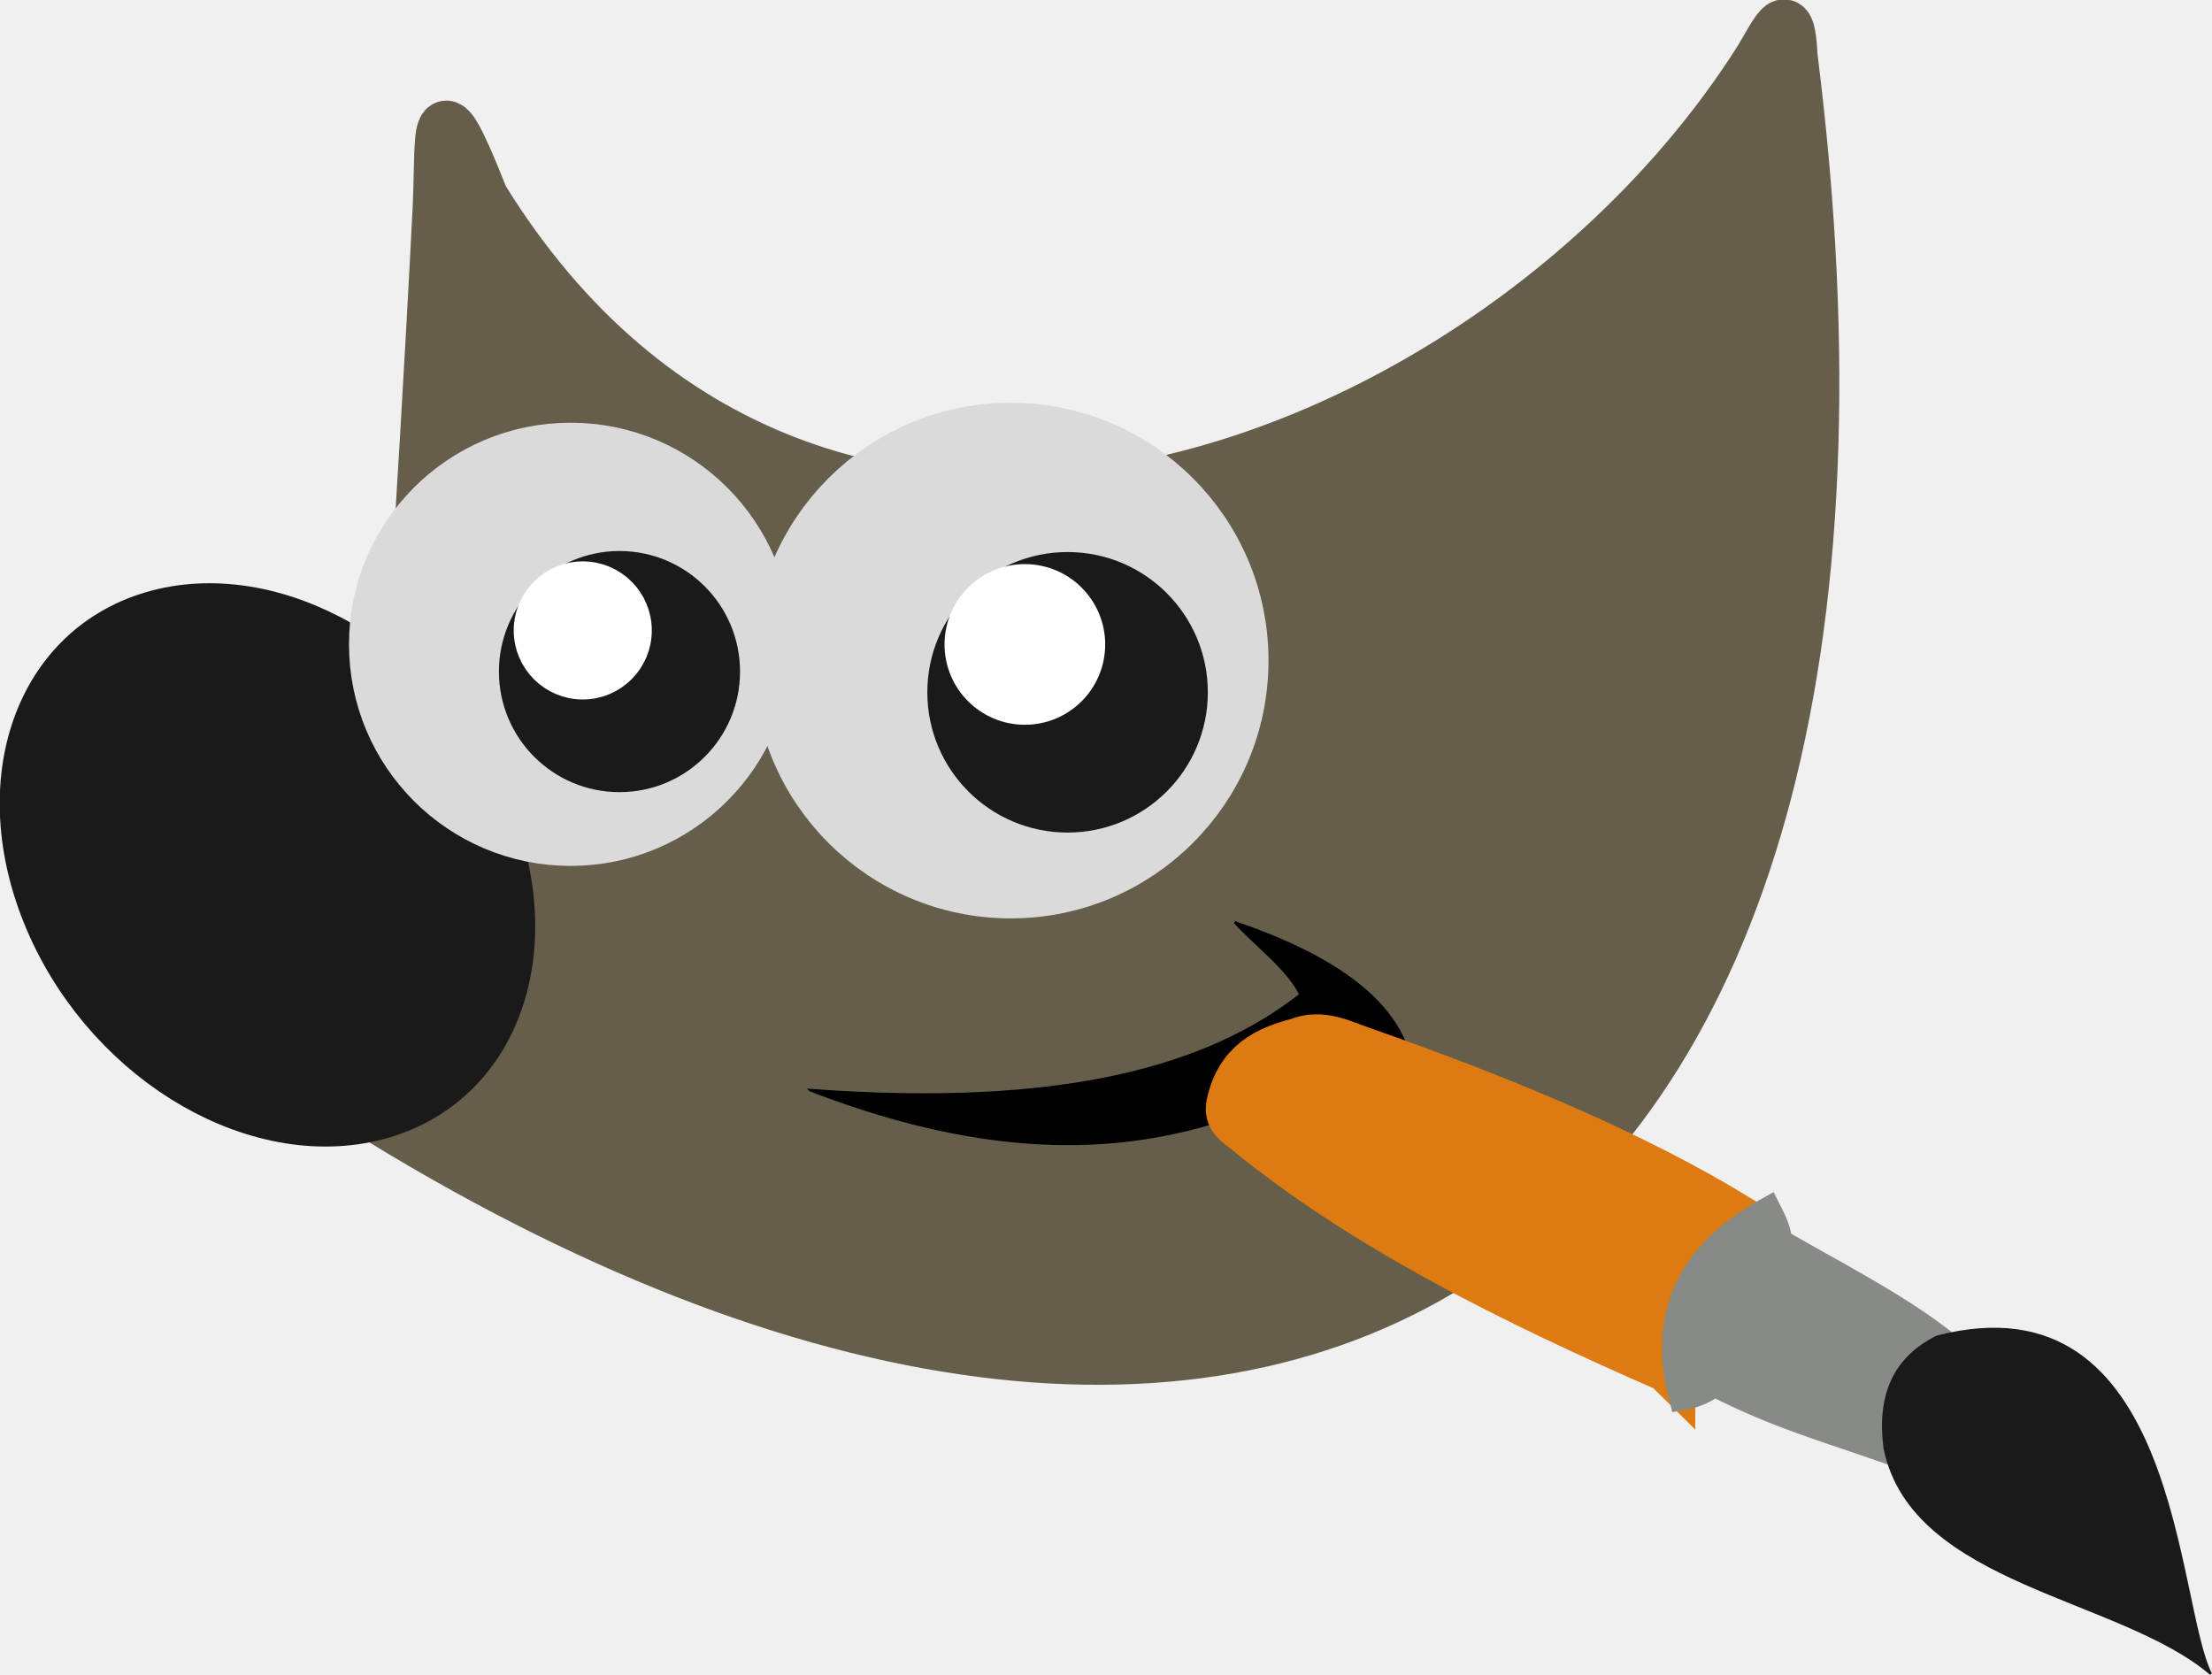
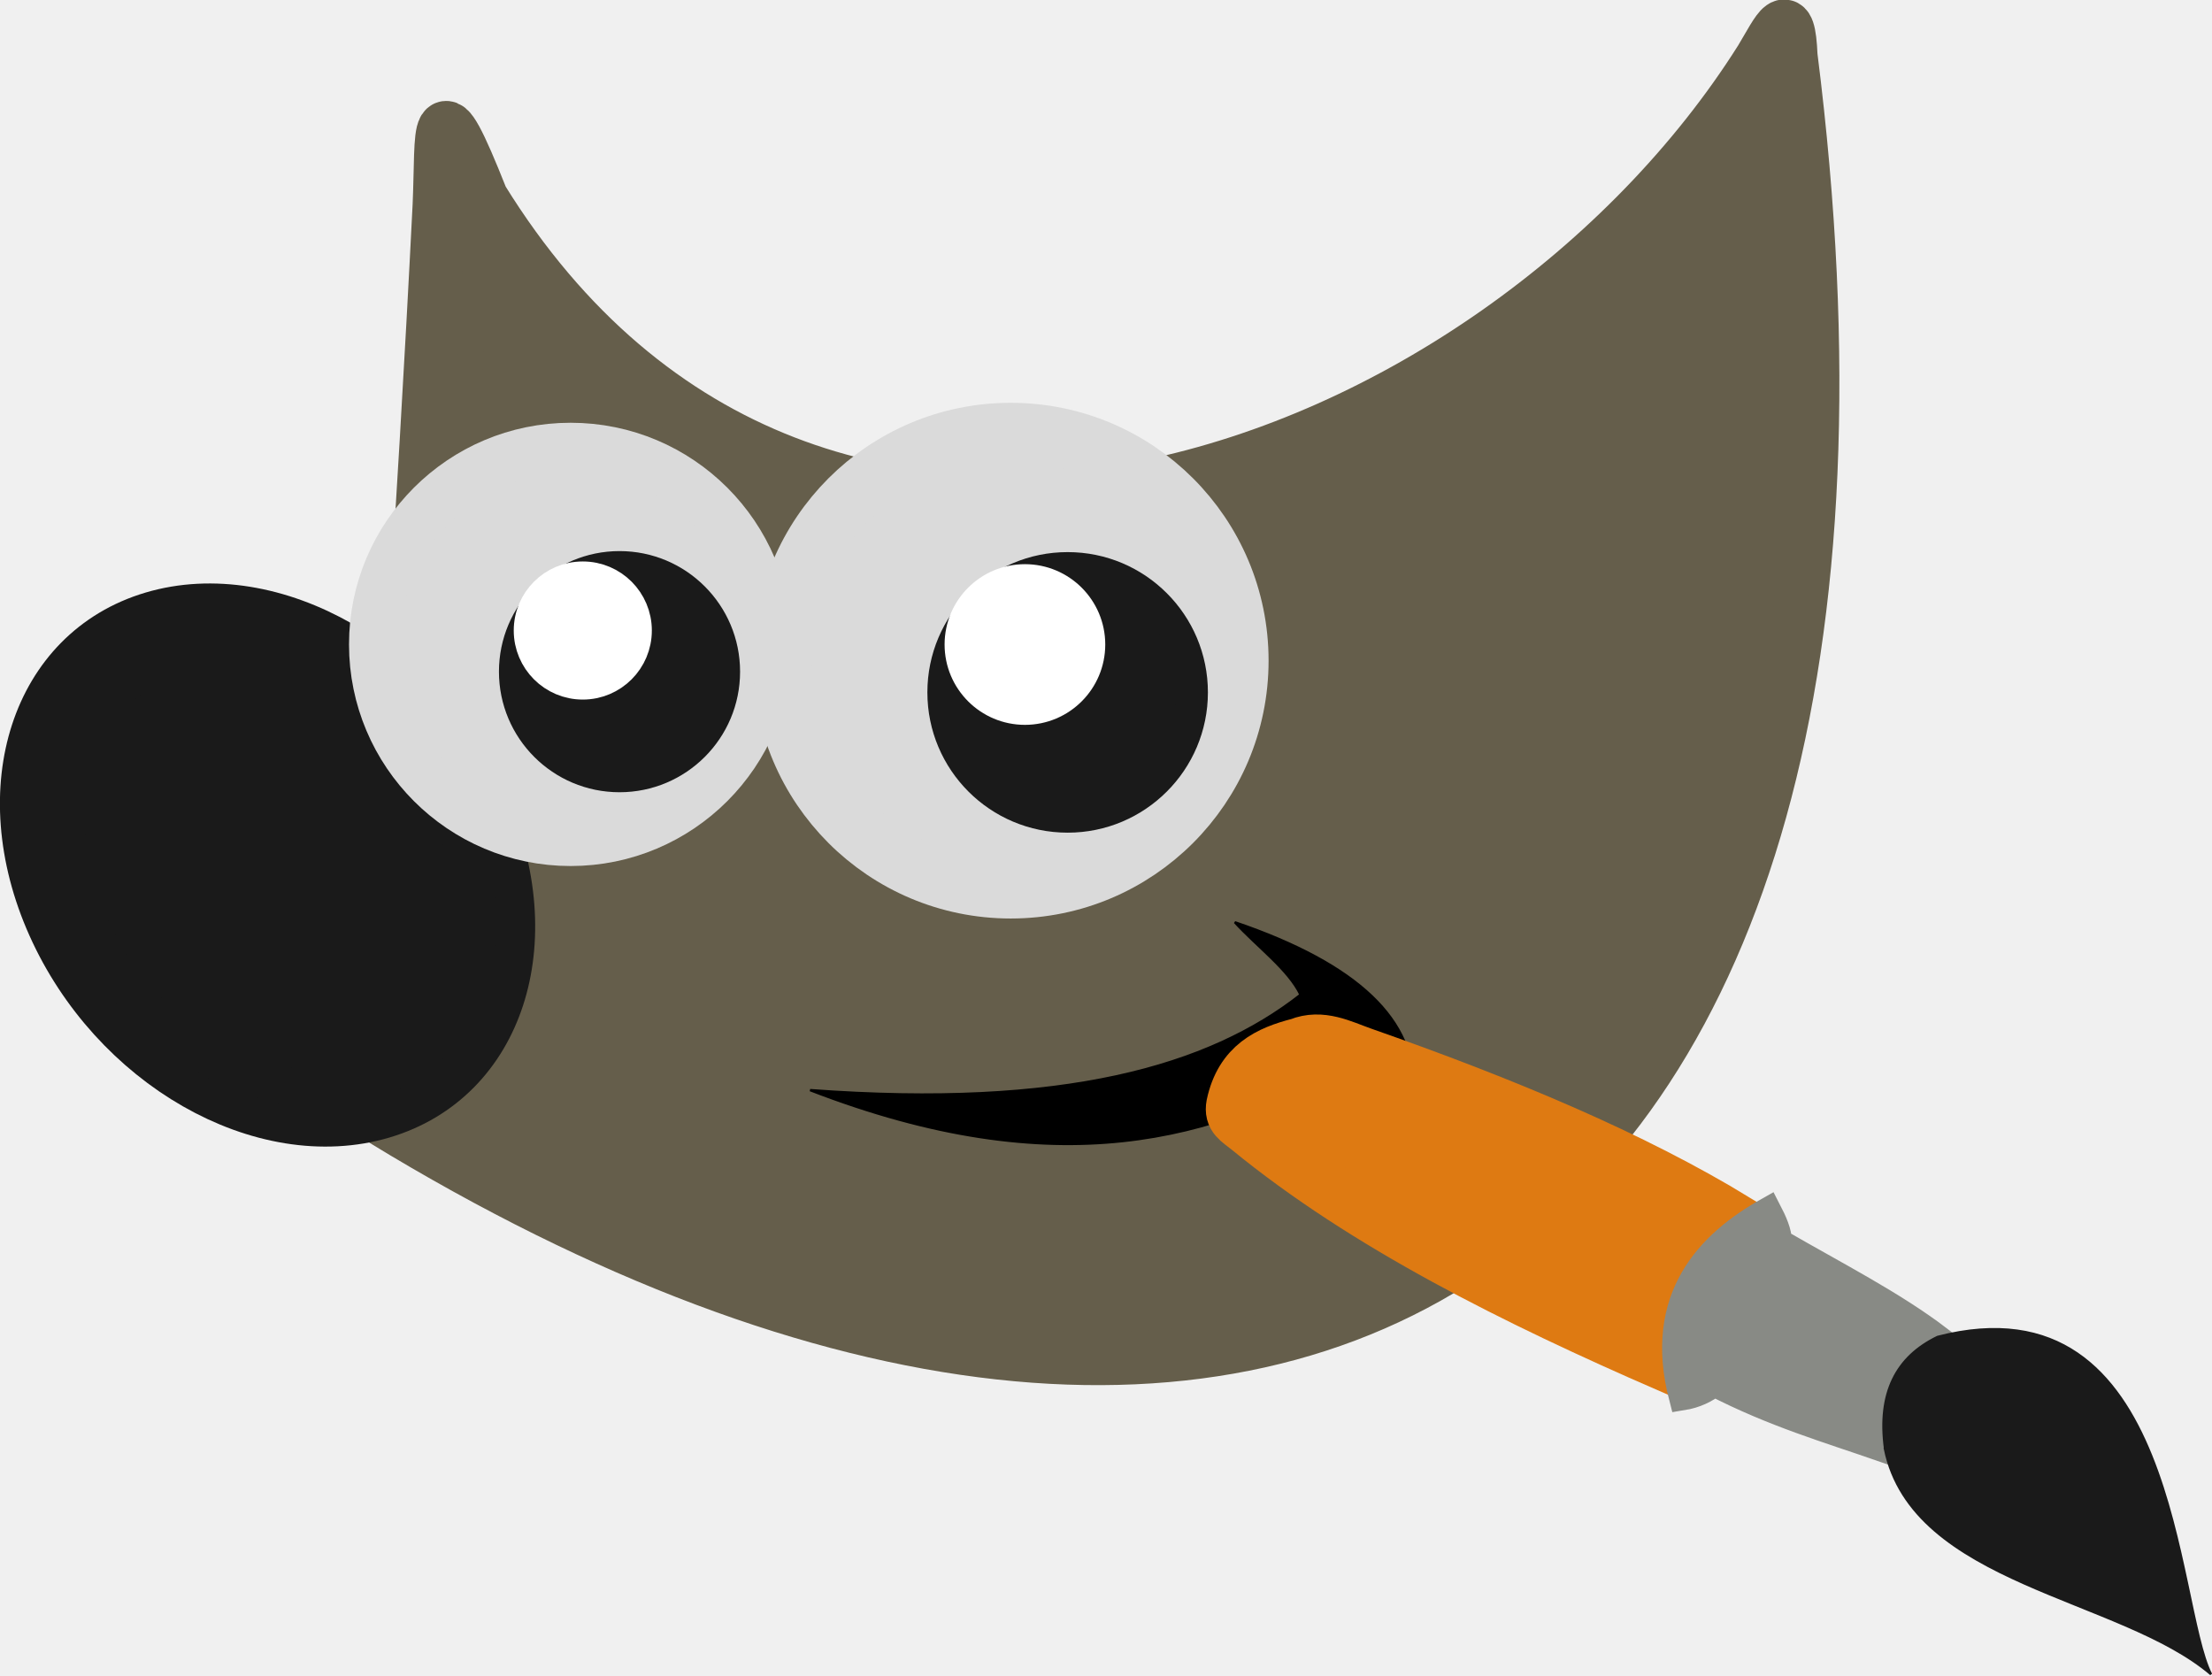
- <svg xmlns="http://www.w3.org/2000/svg" width="8.467mm" height="6.411mm" viewBox="0 0 8.467 6.411" version="1.1" id="svg5">
+ <svg xmlns="http://www.w3.org/2000/svg" width="16.933mm" height="12.822mm" viewBox="0 0 16.933 12.822" version="1.1" id="svg5">
  <defs id="defs2" />
-   <g id="layer1" transform="translate(-2.659418,-44.12391)">
-     <path style="fill:#655e4b;fill-opacity:1;stroke:#655e4b;stroke-width:0.191;stroke-linecap:butt;stroke-linejoin:miter;stroke-miterlimit:4;stroke-dasharray:none;stroke-opacity:1" d="m 4.228,48.46 c 3.24,1.977 5.778,0.507 5.154,-3.983 -0.903,1.651 -3.768,2.748 -4.938,0.404 -0.06,1.271 -0.143,2.393 -0.216,3.579 z" id="path26510-6" />
-     <path style="fill:#000000;stroke:#000000;stroke-width:0.009px;stroke-linecap:butt;stroke-linejoin:miter;stroke-opacity:1" d="m 5.76,48.296 c 0.972,0.072 1.526,-0.09 1.877,-0.365 -0.046,-0.097 -0.167,-0.185 -0.251,-0.277 0.474,0.161 0.697,0.378 0.682,0.647 l -0.233,-0.118 c -0.523,0.307 -1.13,0.478 -2.074,0.114 z" id="path34416" />
-     <path style="fill:none;stroke:#655e4b;stroke-width:0.203;stroke-linecap:butt;stroke-linejoin:miter;stroke-miterlimit:4;stroke-dasharray:none;stroke-opacity:1" d="m 4.126,48.41 c 3.399,2.074 5.975,0.571 5.389,-4.072 -0.009,-0.199 -0.047,-0.103 -0.116,0.012 -1.004,1.592 -3.624,2.59 -4.894,0.533 -0.18,-0.455 -0.152,-0.265 -0.164,0.025 -0.062,1.228 -0.143,2.336 -0.215,3.501 z" id="path26510" />
-     <ellipse style="fill:#888a85;fill-opacity:1;stroke:#1a1a1a;stroke-width:0.204;stroke-linecap:round;stroke-linejoin:round;stroke-miterlimit:4;stroke-dasharray:none;stroke-opacity:1" id="path1011" cx="46.939" cy="16.156" rx="1.041" ry="0.849" transform="matrix(0.4084767,0.9127687,-0.9587944,0.2841007,0,0)" />
-     <ellipse style="fill:#1a1a1a;fill-opacity:1;stroke:#1a1a1a;stroke-width:0.151;stroke-linecap:round;stroke-linejoin:round;stroke-miterlimit:4;stroke-dasharray:none;stroke-opacity:1" id="path1011-1" cx="46.955" cy="16.153" rx="0.892" ry="0.728" transform="matrix(0.4084767,0.9127687,-0.9587944,0.2841007,0,0)" />
-     <path style="fill:#de7a12;fill-opacity:1;stroke:#de7a12;stroke-width:0.203;stroke-linecap:butt;stroke-linejoin:miter;stroke-miterlimit:4;stroke-dasharray:none;stroke-opacity:1" d="M 9.046,49.352 C 8.459,49.096 7.884,48.811 7.438,48.445 c -0.039,-0.032 -0.069,-0.045 -0.06,-0.092 0.033,-0.155 0.138,-0.202 0.254,-0.232 0.085,-0.035 0.164,0.008 0.239,0.034 0.553,0.194 1.036,0.397 1.435,0.64 -0.238,0.165 -0.259,0.3 -0.259,0.558 z" id="path35194" />
-     <path style="fill:#888a85;fill-opacity:1;stroke:#888a85;stroke-width:0.102;stroke-linecap:butt;stroke-linejoin:miter;stroke-miterlimit:4;stroke-dasharray:none;stroke-opacity:1;paint-order:normal" d="m 9.098,49.471 c -0.099,-0.381 0.103,-0.588 0.329,-0.714 0.022,0.043 0.041,0.084 0.04,0.12 0.224,0.129 0.436,0.237 0.613,0.371 -0.183,0.094 -0.211,0.276 -0.21,0.422 -0.212,-0.074 -0.42,-0.134 -0.648,-0.252 -0.035,0.025 -0.071,0.044 -0.124,0.053 z" id="path42445" />
-     <path style="fill:#1a1a1a;stroke:#1a1a1a;stroke-width:0.009px;stroke-linecap:butt;stroke-linejoin:miter;stroke-opacity:1" d="m 9.874,49.669 c 0.107,0.519 0.9,0.565 1.248,0.862 C 10.983,50.259 10.999,49.003 10.075,49.24 9.918,49.317 9.845,49.455 9.874,49.669 Z" id="path43753" />
-     <g id="g65253-2" transform="matrix(0.02908133,0,0,0.02908133,-2.579722,43.15913)">
+   <g id="layer1" transform="translate(-2.659419,-44.12391)">
+     <path style="fill:#655e4b;fill-opacity:1;stroke:#655e4b;stroke-width:0.383;stroke-linecap:butt;stroke-linejoin:miter;stroke-miterlimit:4;stroke-dasharray:none;stroke-opacity:1" d="m 5.797,52.797 c 6.48,3.954 11.556,1.013 10.308,-7.966 -1.807,3.302 -7.536,5.495 -9.876,0.808 -0.119,2.542 -0.286,4.786 -0.432,7.158 z" id="path26510-6" />
+     <path style="fill:#000000;stroke:#000000;stroke-width:0.018px;stroke-linecap:butt;stroke-linejoin:miter;stroke-opacity:1" d="m 8.861,52.468 c 1.944,0.143 3.052,-0.18 3.754,-0.73 -0.092,-0.193 -0.334,-0.37 -0.503,-0.555 0.947,0.322 1.393,0.755 1.364,1.294 L 13.01,52.241 c -1.045,0.613 -2.26,0.957 -4.149,0.227 z" id="path34416" />
+     <path style="fill:none;stroke:#655e4b;stroke-width:0.406;stroke-linecap:butt;stroke-linejoin:miter;stroke-miterlimit:4;stroke-dasharray:none;stroke-opacity:1" d="m 5.592,52.697 c 6.799,4.149 11.951,1.142 10.778,-8.144 -0.017,-0.398 -0.093,-0.206 -0.232,0.025 -2.007,3.183 -7.248,5.18 -9.789,1.067 C 5.988,44.734 6.046,45.115 6.021,45.694 5.898,48.151 5.736,50.366 5.592,52.697 Z" id="path26510" />
+     <ellipse style="fill:#888a85;fill-opacity:1;stroke:#1a1a1a;stroke-width:0.408;stroke-linecap:round;stroke-linejoin:round;stroke-miterlimit:4;stroke-dasharray:none;stroke-opacity:1" id="path1011" cx="50.435" cy="16.577" rx="2.081" ry="1.697" transform="matrix(0.4084767,0.9127687,-0.9587944,0.2841007,0,0)" />
+     <ellipse style="fill:#1a1a1a;fill-opacity:1;stroke:#1a1a1a;stroke-width:0.302;stroke-linecap:round;stroke-linejoin:round;stroke-miterlimit:4;stroke-dasharray:none;stroke-opacity:1" id="path1011-1" cx="50.466" cy="16.571" rx="1.785" ry="1.456" transform="matrix(0.4084767,0.9127687,-0.9587944,0.2841007,0,0)" />
+     <path style="fill:#de7a12;fill-opacity:1;stroke:#de7a12;stroke-width:0.406;stroke-linecap:butt;stroke-linejoin:miter;stroke-miterlimit:4;stroke-dasharray:none;stroke-opacity:1" d="m 15.432,54.58 c -1.174,-0.511 -2.323,-1.082 -3.216,-1.814 -0.078,-0.063 -0.138,-0.089 -0.12,-0.184 0.066,-0.309 0.275,-0.404 0.508,-0.464 0.169,-0.069 0.328,0.015 0.477,0.068 1.106,0.388 2.071,0.793 2.87,1.279 -0.475,0.33 -0.518,0.601 -0.519,1.115 z" id="path35194" />
+     <path style="fill:#888a85;fill-opacity:1;stroke:#888a85;stroke-width:0.203;stroke-linecap:butt;stroke-linejoin:miter;stroke-miterlimit:4;stroke-dasharray:none;stroke-opacity:1;paint-order:normal" d="m 15.536,54.818 c -0.198,-0.761 0.207,-1.176 0.658,-1.429 0.044,0.085 0.082,0.169 0.081,0.24 0.448,0.259 0.872,0.474 1.225,0.742 -0.365,0.187 -0.421,0.553 -0.421,0.844 -0.425,-0.148 -0.84,-0.268 -1.296,-0.503 -0.069,0.05 -0.141,0.089 -0.247,0.106 z" id="path42445" />
+     <path style="fill:#1a1a1a;stroke:#1a1a1a;stroke-width:0.018px;stroke-linecap:butt;stroke-linejoin:miter;stroke-opacity:1" d="m 17.089,55.215 c 0.214,1.038 1.799,1.13 2.496,1.724 -0.279,-0.544 -0.246,-3.057 -2.093,-2.582 -0.316,0.153 -0.46,0.428 -0.402,0.858 z" id="path43753" />
+     <g id="g65253-2" transform="matrix(0.05816266,0,0,0.05816266,-7.818863,42.19435)">
      <circle style="fill:#dadada;fill-opacity:1;stroke:#dadada;stroke-width:6.614;stroke-linecap:round;stroke-linejoin:round;stroke-miterlimit:4;stroke-dasharray:none;stroke-opacity:1;paint-order:normal" id="path57731-6" cx="255.257" cy="117.977" r="25.86" />
      <circle style="fill:#1a1a1a;fill-opacity:1;stroke:#1a1a1a;stroke-width:3.598;stroke-linecap:round;stroke-linejoin:round;stroke-miterlimit:4;stroke-dasharray:none;stroke-opacity:1;paint-order:normal" id="path57731-2-1" cx="261.692" cy="121.566" r="14.069" />
      <circle style="fill:#ffffff;fill-opacity:1;stroke:#ffffff;stroke-width:4.19;stroke-linecap:round;stroke-linejoin:round;stroke-miterlimit:4;stroke-dasharray:none;stroke-opacity:1;paint-order:normal" id="path64730-0" cx="256.859" cy="116.151" r="6.993" />
    </g>
-     <g id="g65253" transform="matrix(0.03383336,0,0,0.03383336,-2.108069,42.66076)">
+     <g id="g65253" transform="matrix(0.06766672,0,0,0.06766672,-6.875558,41.1976)">
      <circle style="fill:#dadada;fill-opacity:1;stroke:#dadada;stroke-width:6.614;stroke-linecap:round;stroke-linejoin:round;stroke-miterlimit:4;stroke-dasharray:none;stroke-opacity:1;paint-order:normal" id="path57731" cx="255.257" cy="117.977" r="25.86" />
      <circle style="fill:#1a1a1a;fill-opacity:1;stroke:#1a1a1a;stroke-width:3.598;stroke-linecap:round;stroke-linejoin:round;stroke-miterlimit:4;stroke-dasharray:none;stroke-opacity:1;paint-order:normal" id="path57731-2" cx="261.692" cy="121.566" r="14.069" />
      <circle style="fill:#ffffff;fill-opacity:1;stroke:#ffffff;stroke-width:4.19;stroke-linecap:round;stroke-linejoin:round;stroke-miterlimit:4;stroke-dasharray:none;stroke-opacity:1;paint-order:normal" id="path64730" cx="256.859" cy="116.151" r="6.993" />
    </g>
  </g>
</svg>
